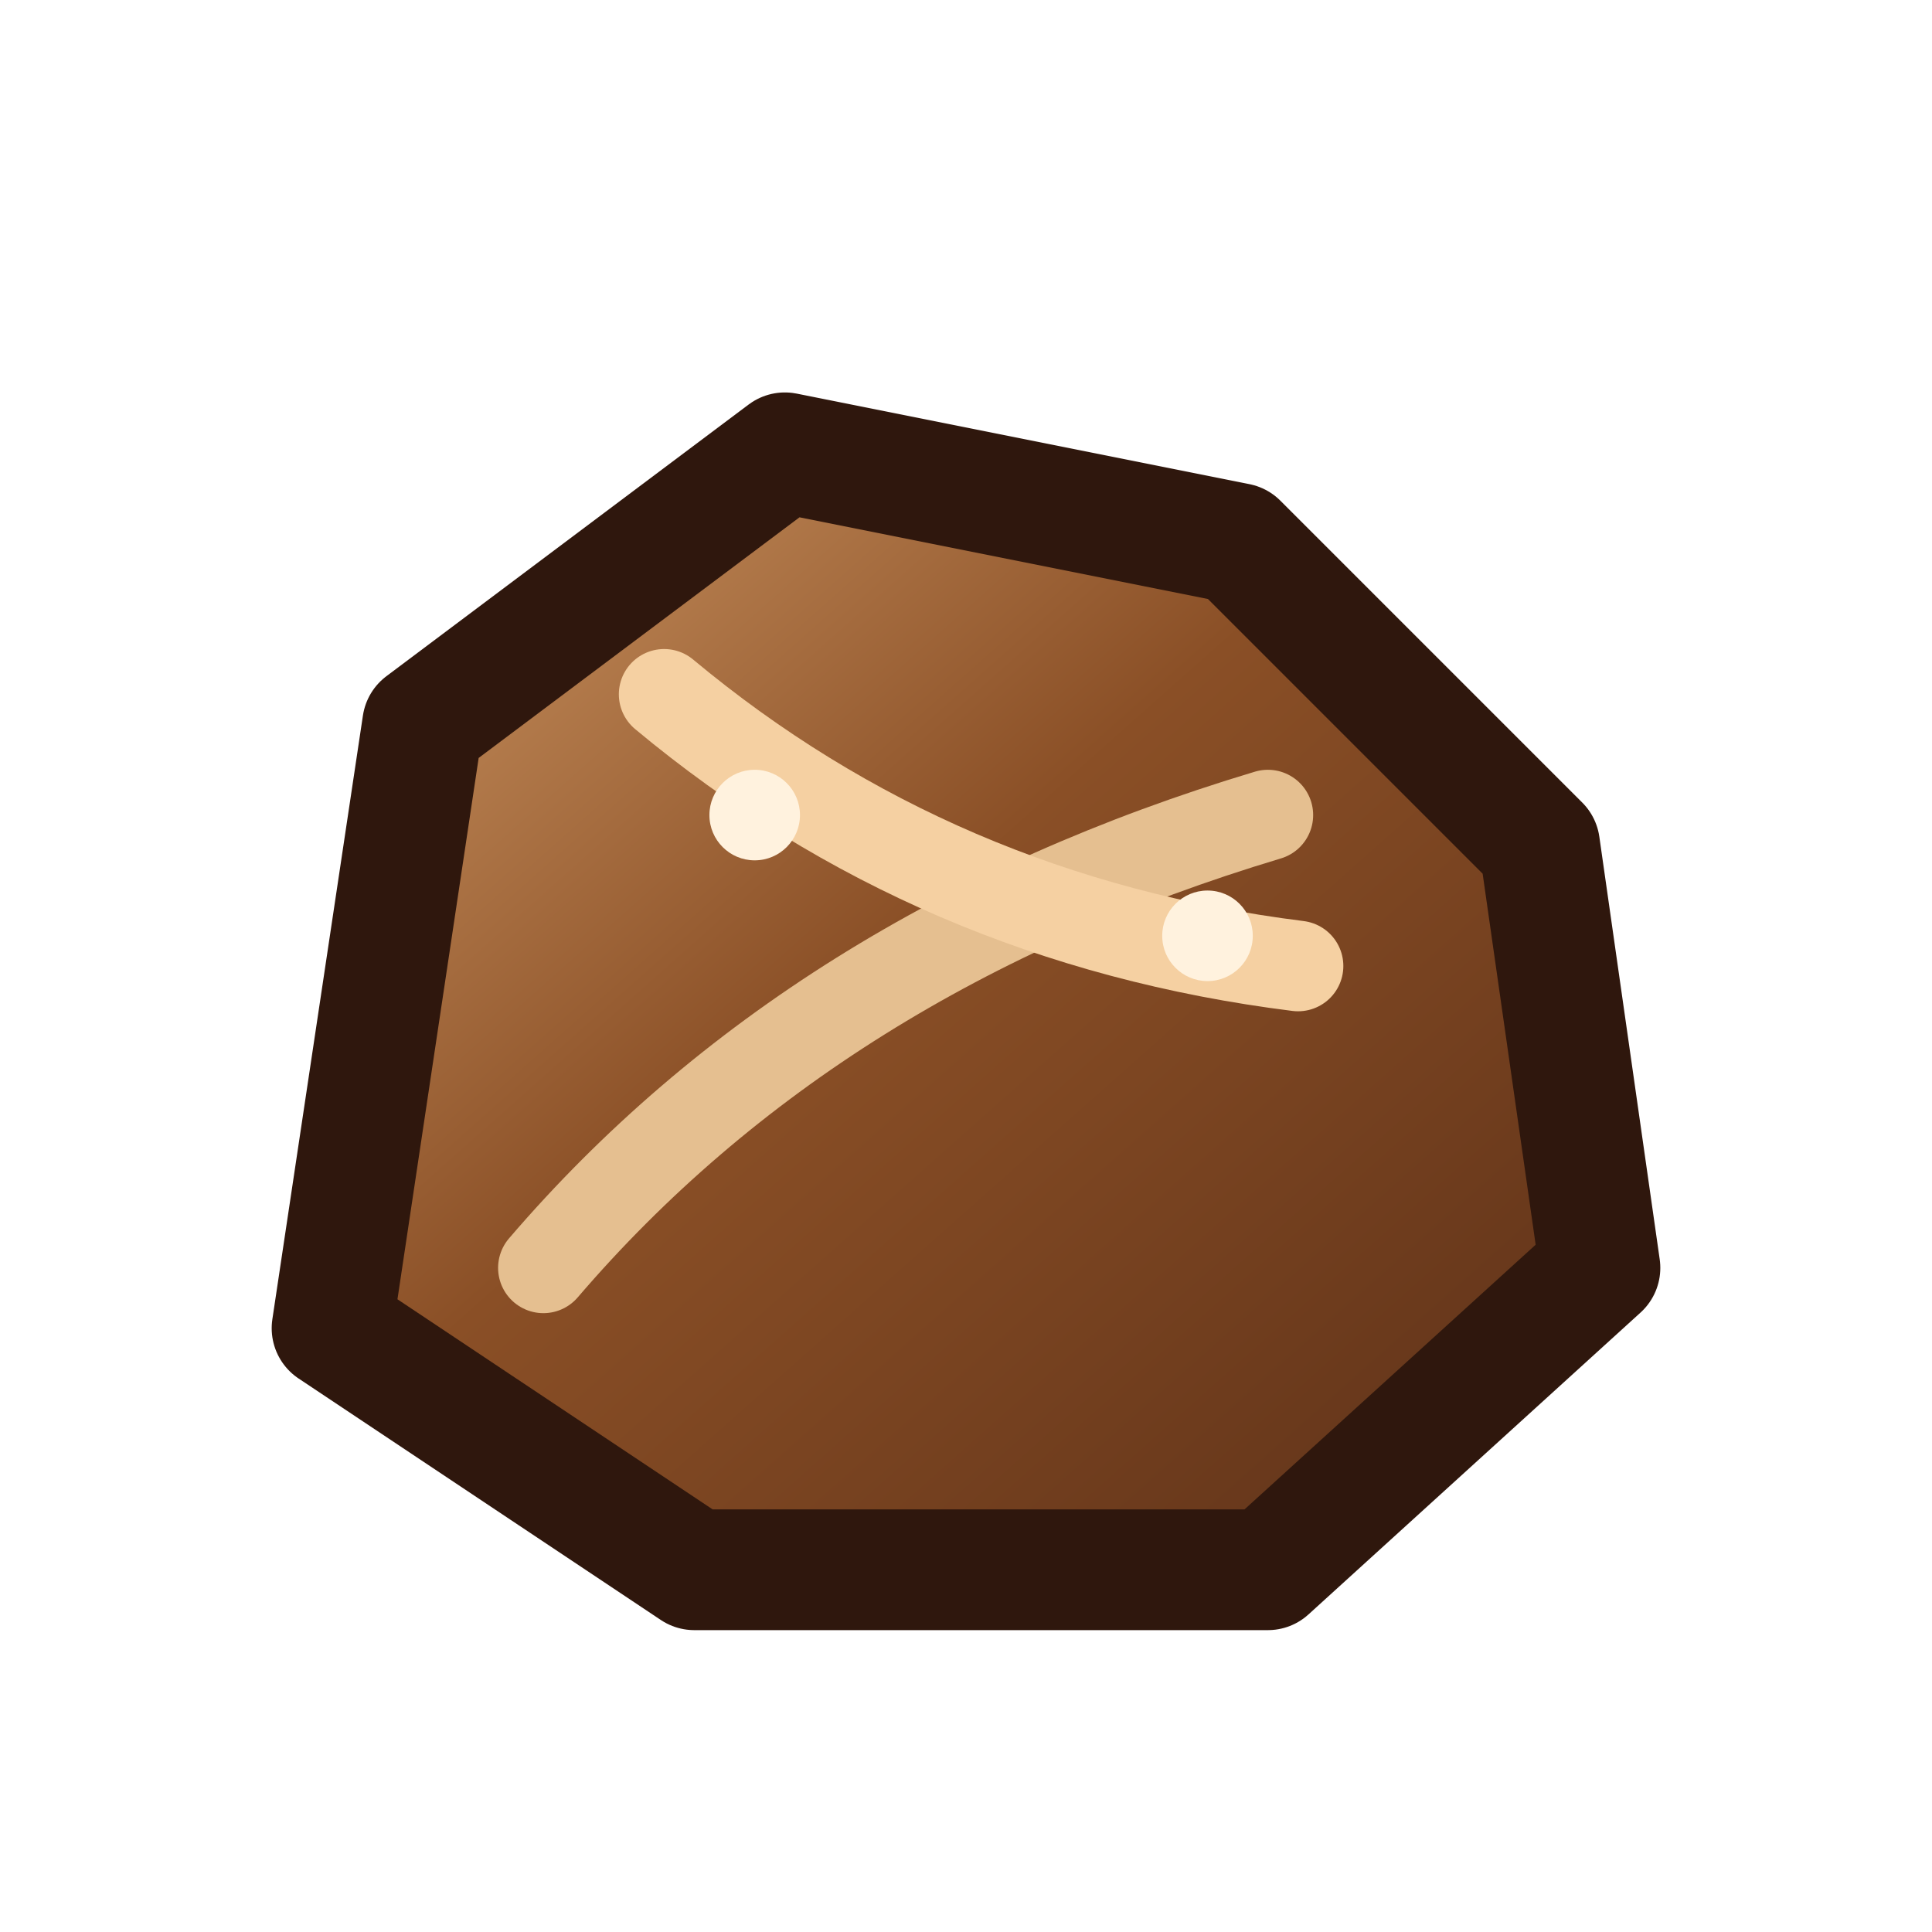
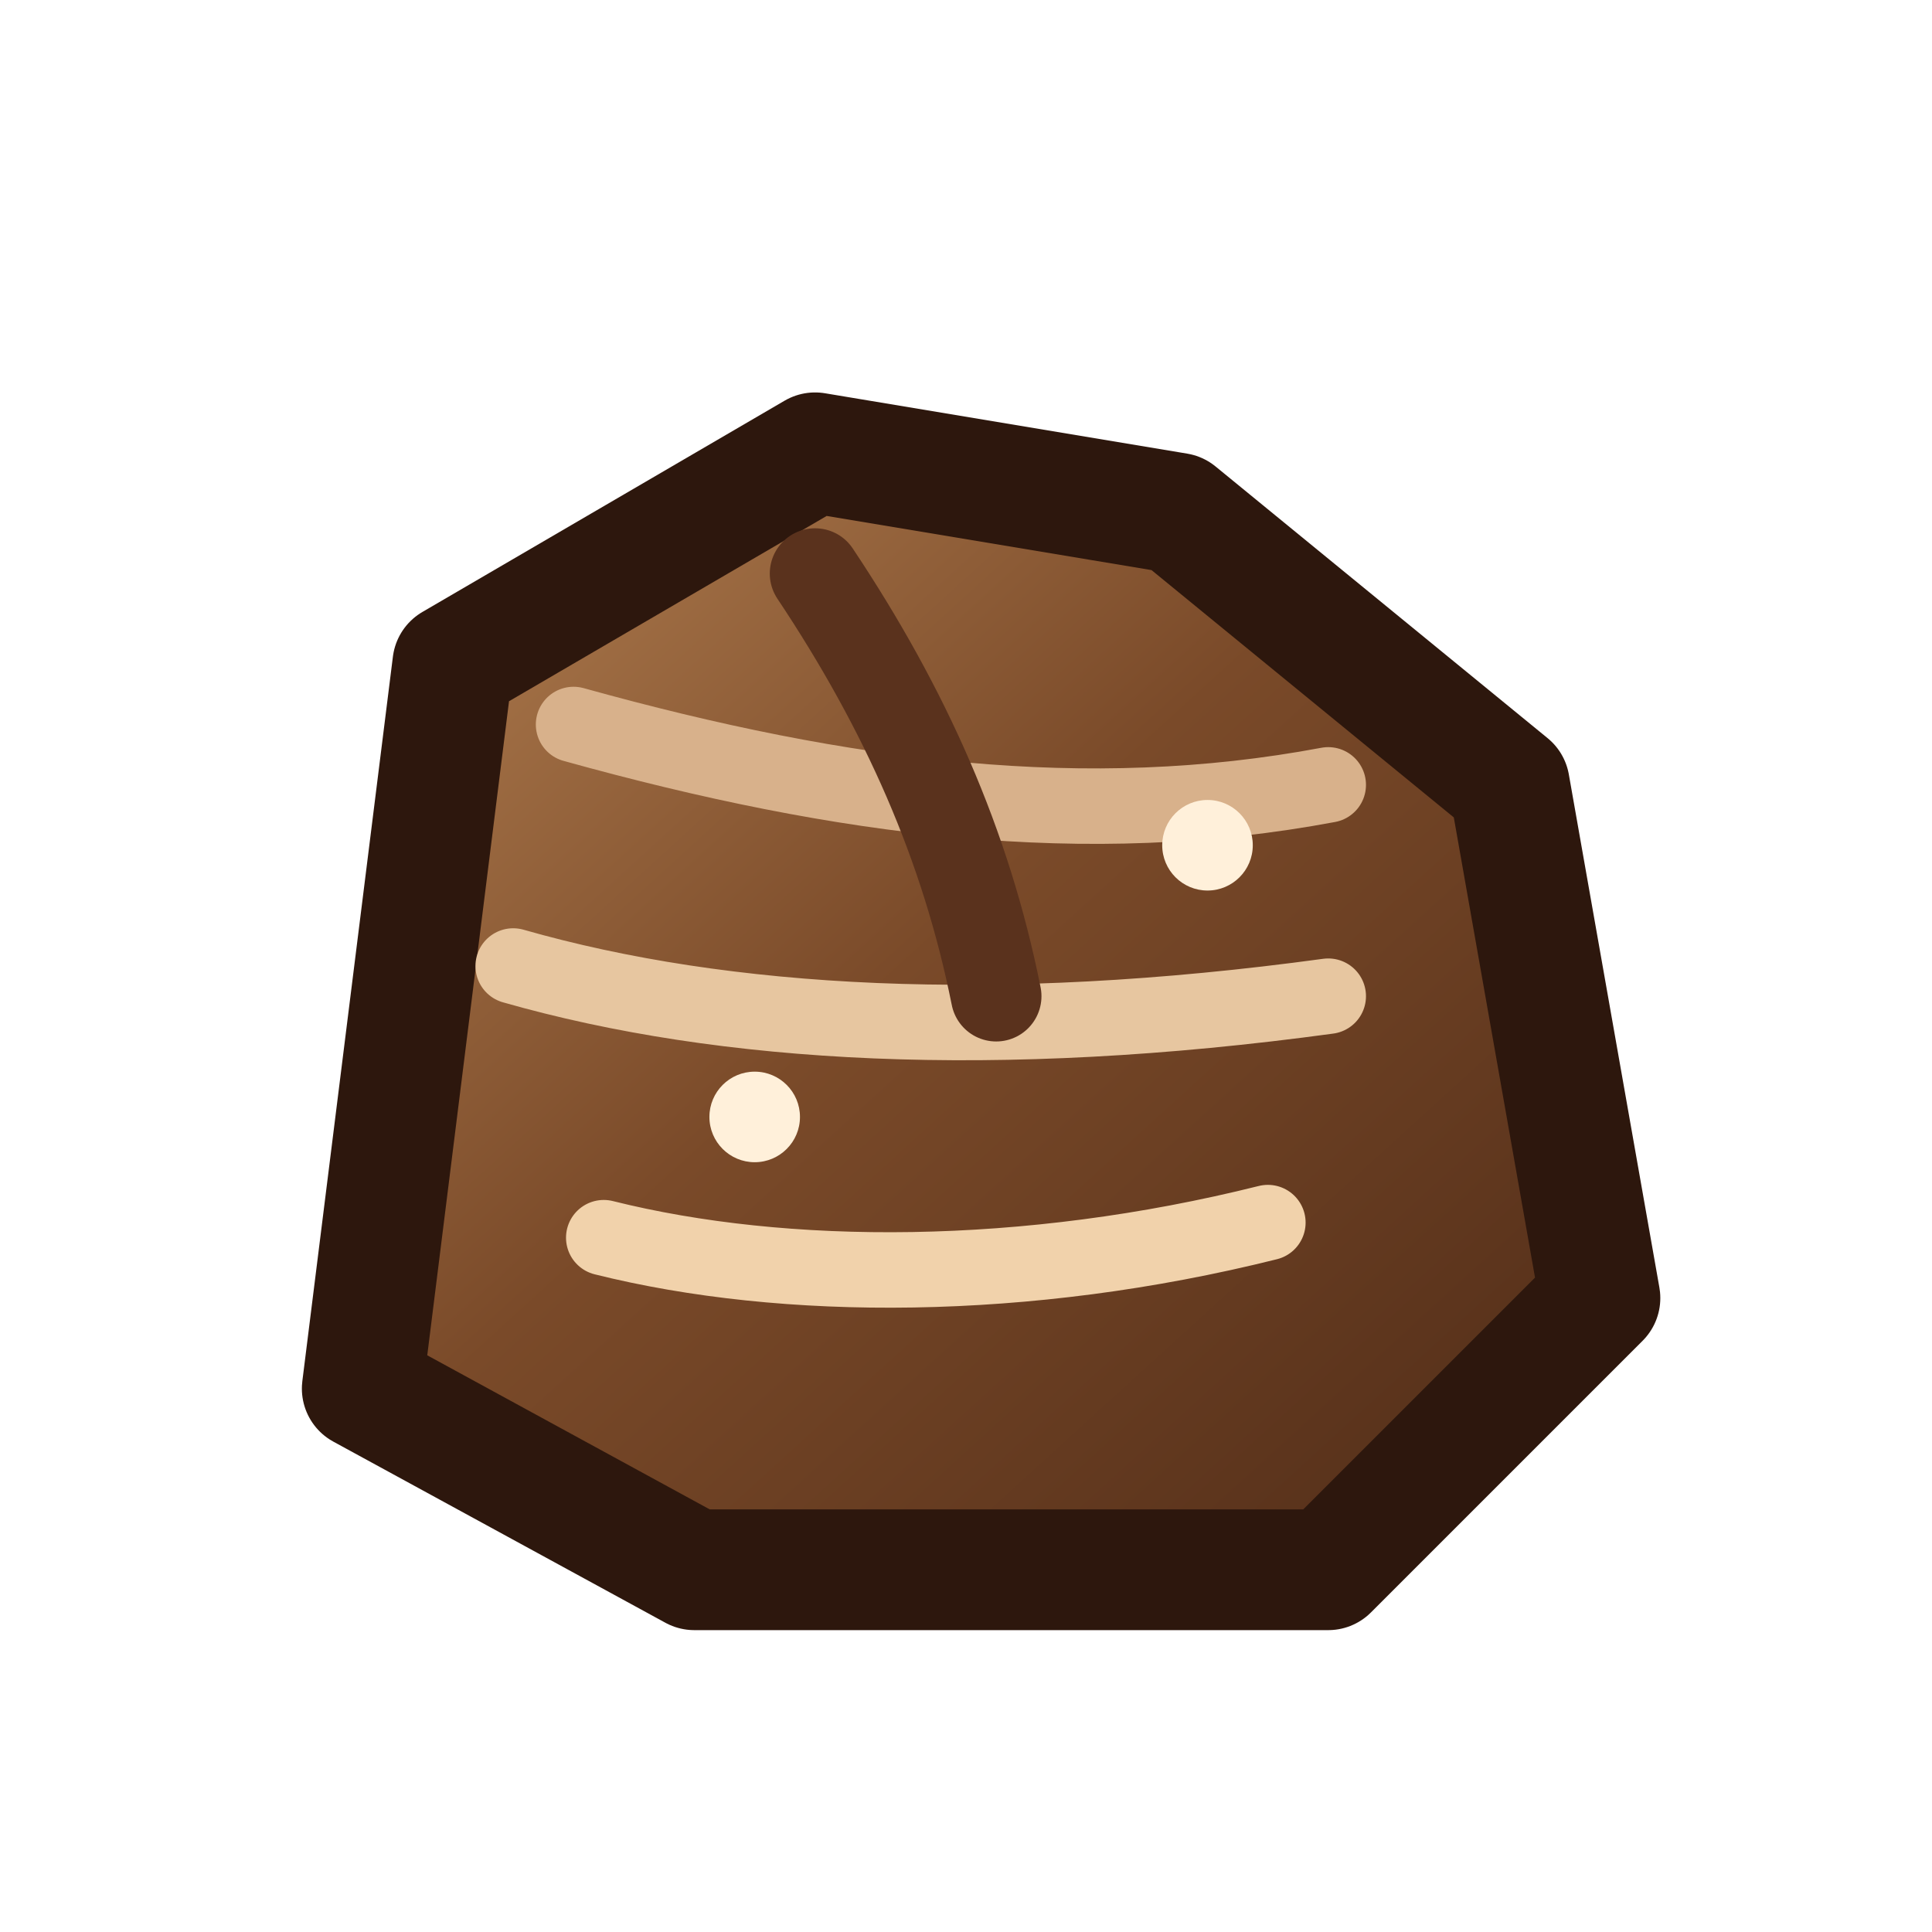
<svg xmlns="http://www.w3.org/2000/svg" viewBox="0 0 128 128">
  <defs>
    <linearGradient id="ligniteShade" x1="0" y1="0" x2="1" y2="1">
-       <stop offset="0" stop-color="#d19b67" />
-       <stop offset="0.44" stop-color="#8a4f26" />
-       <stop offset="1" stop-color="#5b2f17" />
+       <stop offset="0" stop-color="#b58253" />
+       <stop offset="0.45" stop-color="#7a4a29" />
+       <stop offset="1" stop-color="#4f2b17" />
    </linearGradient>
  </defs>
-   <path d="M22 88 28 48l24-18 30 6 20 20 4 28-22 20H46L22 88Z" fill="url(#ligniteShade)" stroke="#2f170d" stroke-linejoin="round" stroke-width="8" />
-   <path d="M36 84c12-14 28-24 48-30" fill="none" stroke="#e5bf90" stroke-linecap="round" stroke-width="6" />
-   <path d="M44 46c12 10 26 16 42 18" fill="none" stroke="#f5d0a2" stroke-linecap="round" stroke-width="6" />
-   <circle cx="50" cy="54" r="3" fill="#fff2de" />
-   <circle cx="80" cy="62" r="3" fill="#fff2de" />
+   <path d="M24 92 30 44l24-14 24 4 22 18 6 34-18 18H46L24 92Z" fill="url(#ligniteShade)" stroke="#2d170d" stroke-linejoin="round" stroke-width="8" />
+   <path d="M38 48c18 5 34 7 50 4" fill="none" stroke="#d8b18b" stroke-linecap="round" stroke-width="5" />
+   <path d="M34 64c14 4 32 5 54 2" fill="none" stroke="#e7c6a0" stroke-linecap="round" stroke-width="5" />
+   <path d="M40 82c12 3 28 3 44-1" fill="none" stroke="#f1d2ab" stroke-linecap="round" stroke-width="5" />
+   <path d="M54 38c6 9 10 18 12 28" fill="none" stroke="#5a321d" stroke-linecap="round" stroke-width="6" />
+   <circle cx="50" cy="74" r="3" fill="#fff0da" />
+   <circle cx="80" cy="56" r="3" fill="#fff0da" />
</svg>
